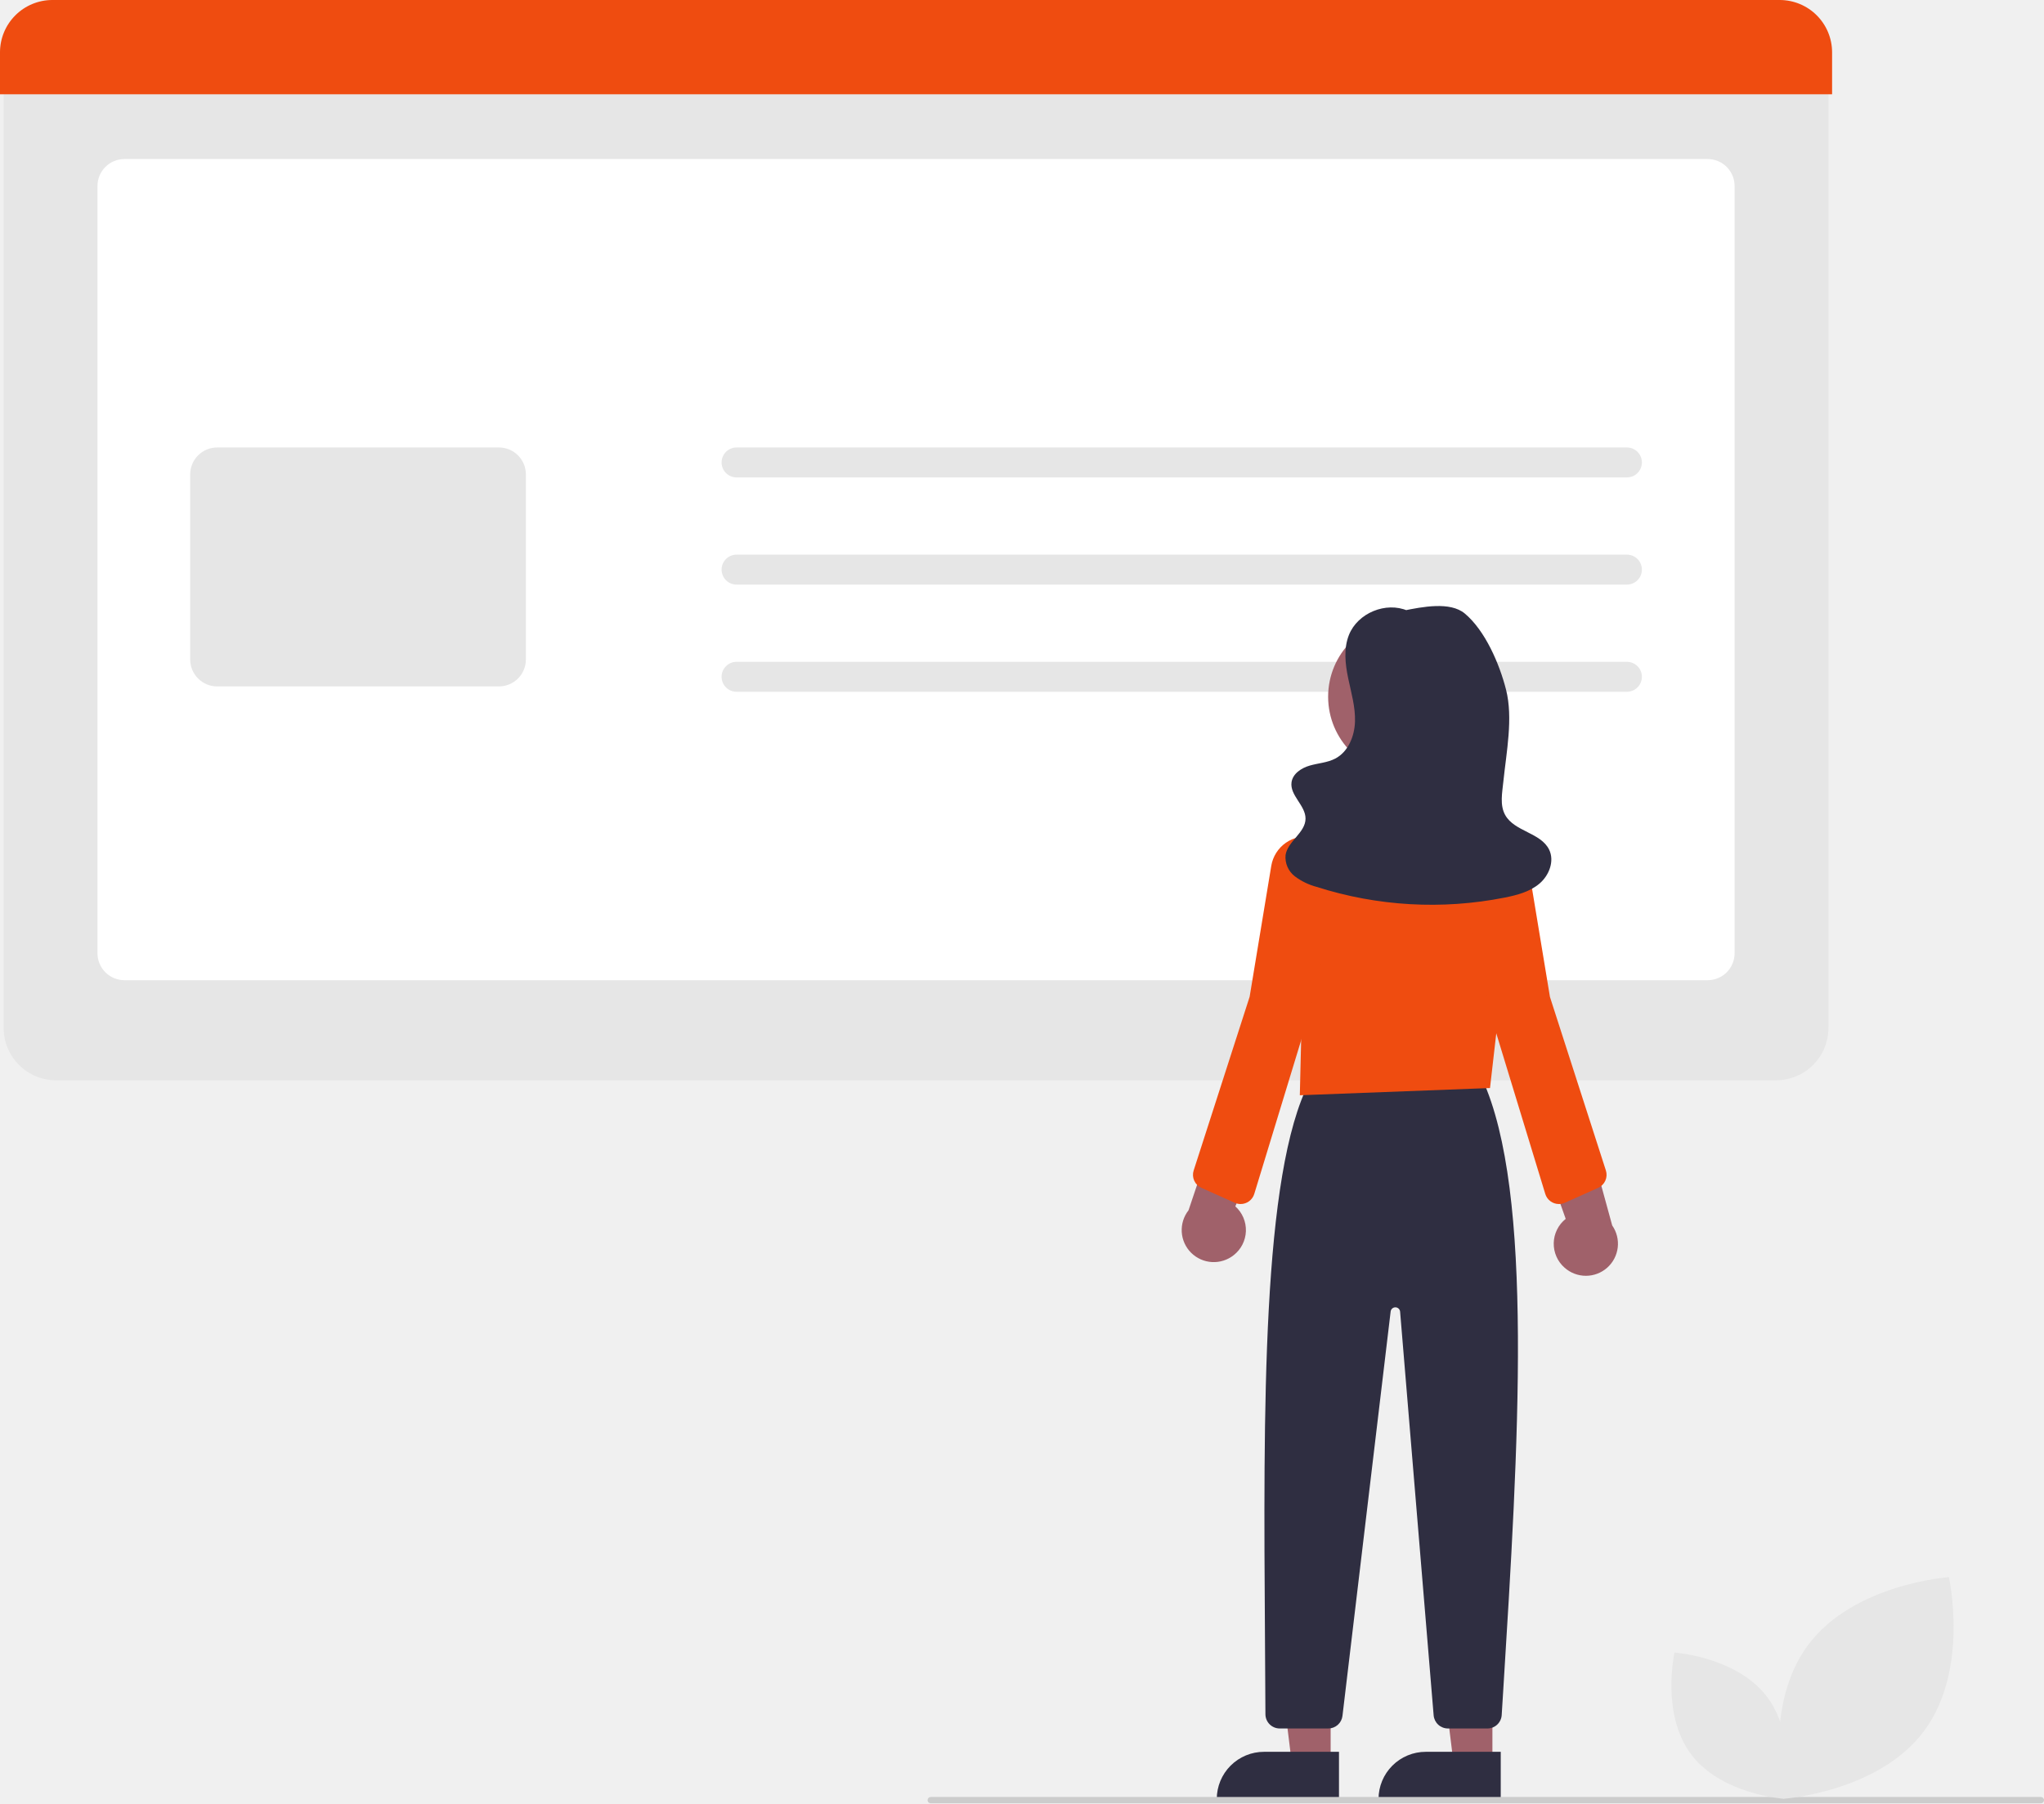
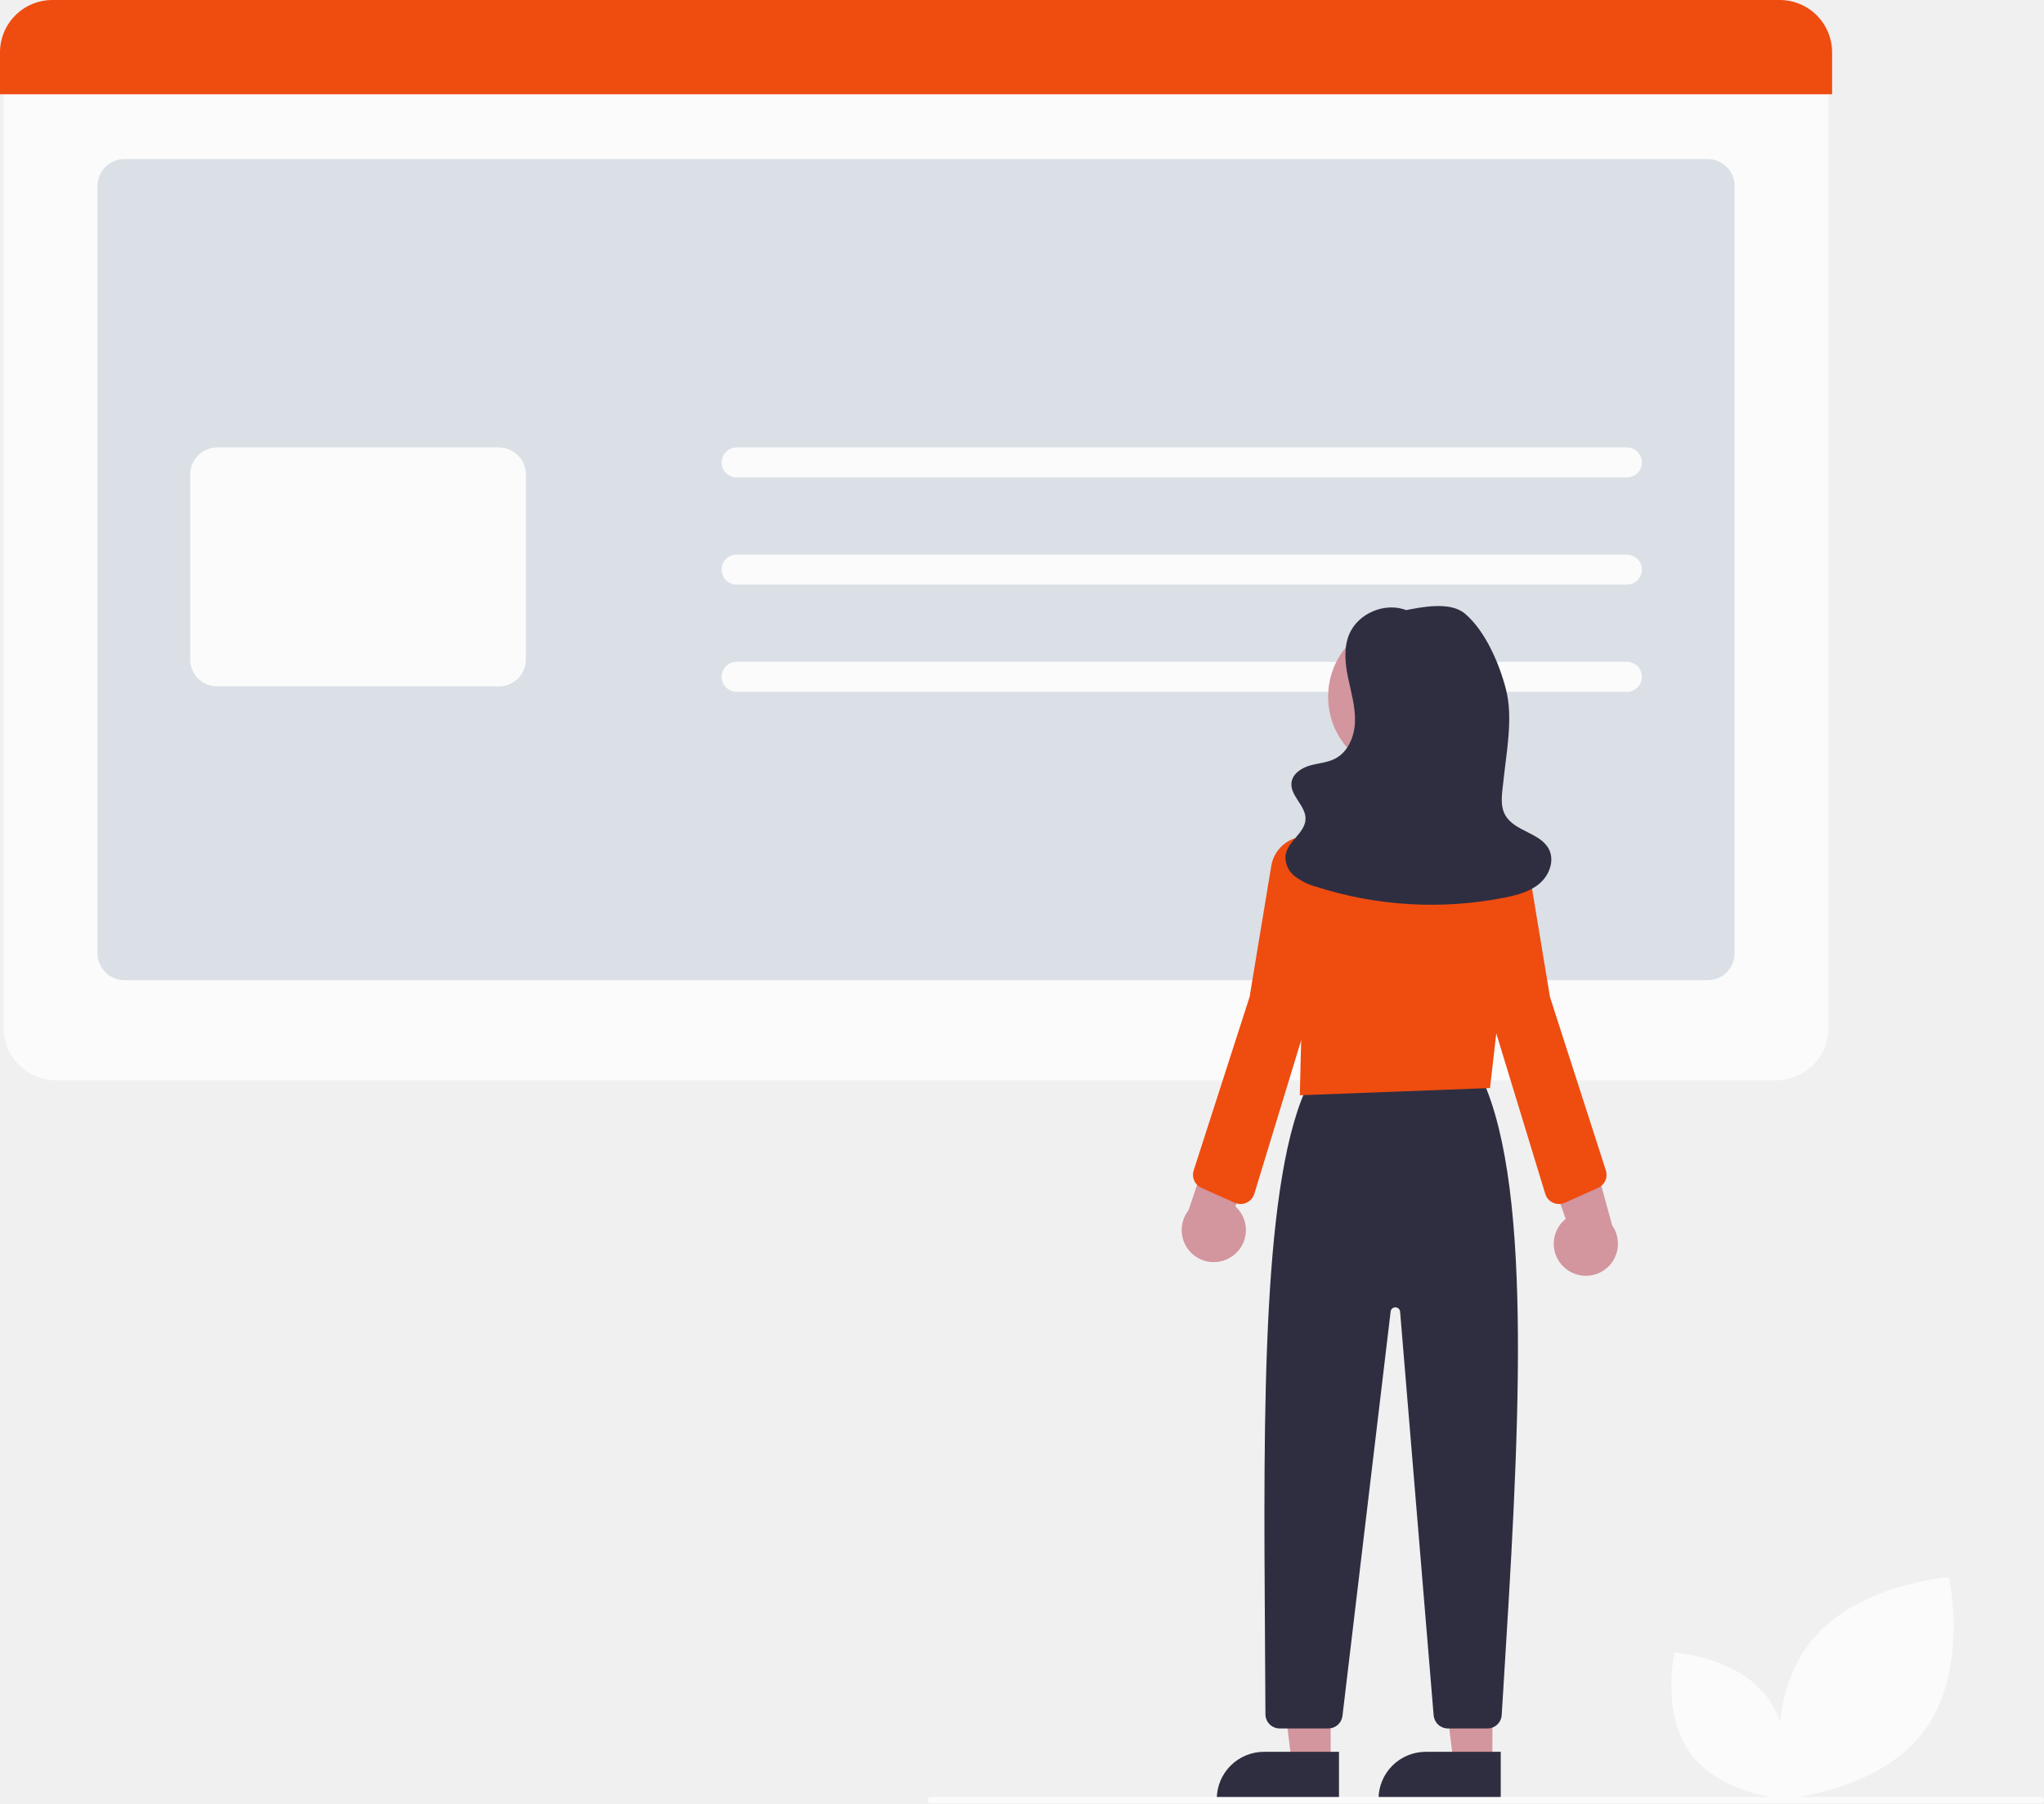
<svg xmlns="http://www.w3.org/2000/svg" width="536" height="473" viewBox="0 0 536 473" fill="none">
-   <g clip-path="url(#clip0_4_132)">
-     <path d="M465.748 283.357H14.683C11.045 283.352 7.557 281.906 4.984 279.335C2.411 276.764 0.964 273.278 0.96 269.642V15.462H479.471V269.642C479.467 273.278 478.02 276.764 475.447 279.335C472.874 281.906 469.386 283.352 465.748 283.357V283.357Z" fill="#E6E6E6" />
-     <path d="M447.797 257.104H32.633C30.759 257.102 28.962 256.357 27.637 255.033C26.312 253.708 25.566 251.912 25.564 250.039V48.778C25.566 46.905 26.312 45.109 27.637 43.785C28.962 42.46 30.759 41.715 32.633 41.713H447.797C449.671 41.715 451.468 42.46 452.794 43.785C454.119 45.109 454.864 46.905 454.867 48.778V250.039C454.864 251.912 454.119 253.708 452.794 255.033C451.468 256.357 449.671 257.102 447.797 257.104V257.104Z" fill="white" />
-     <path d="M480.431 24.726H0V13.715C0.004 10.079 1.451 6.593 4.024 4.021C6.597 1.45 10.085 0.004 13.723 0H466.708C470.346 0.004 473.834 1.45 476.407 4.021C478.98 6.593 480.427 10.079 480.431 13.715V24.726Z" fill="#EF4C10" />
-     <path d="M130.836 180.045H56.943C55.069 180.043 53.272 179.298 51.947 177.973C50.621 176.649 49.876 174.853 49.873 172.98V124.432C49.876 122.559 50.621 120.763 51.947 119.439C53.272 118.114 55.069 117.369 56.943 117.367H130.836C132.71 117.369 134.507 118.114 135.832 119.439C137.158 120.763 137.903 122.559 137.905 124.432V172.98C137.903 174.853 137.158 176.649 135.832 177.973C134.507 179.298 132.71 180.043 130.836 180.045V180.045Z" fill="#E6E6E6" />
-     <path d="M426.625 125.226H193.155C192.112 125.226 191.112 124.812 190.374 124.075C189.637 123.338 189.222 122.339 189.222 121.297C189.222 120.254 189.637 119.255 190.374 118.518C191.112 117.781 192.112 117.367 193.155 117.367H426.625C427.668 117.367 428.668 117.781 429.406 118.518C430.143 119.255 430.557 120.254 430.557 121.297C430.557 122.339 430.143 123.338 429.406 124.075C428.668 124.812 427.668 125.226 426.625 125.226V125.226Z" fill="#E6E6E6" />
-     <path d="M426.625 153.338H193.155C192.112 153.338 191.112 152.924 190.374 152.187C189.637 151.45 189.223 150.451 189.223 149.409C189.223 148.366 189.637 147.367 190.374 146.63C191.112 145.893 192.112 145.479 193.155 145.479H426.625C427.668 145.479 428.668 145.893 429.406 146.63C430.143 147.367 430.557 148.366 430.557 149.409C430.557 150.451 430.143 151.45 429.406 152.187C428.668 152.924 427.668 153.338 426.625 153.338V153.338Z" fill="#E6E6E6" />
-     <path d="M426.625 181.45H193.155C192.112 181.45 191.112 181.036 190.374 180.299C189.637 179.562 189.222 178.563 189.222 177.521C189.222 176.478 189.637 175.479 190.374 174.742C191.112 174.005 192.112 173.591 193.155 173.591H426.625C427.668 173.591 428.668 174.005 429.406 174.742C430.143 175.479 430.557 176.478 430.557 177.521C430.557 178.563 430.143 179.562 429.406 180.299C428.668 181.036 427.668 181.45 426.625 181.45V181.45Z" fill="#E6E6E6" />
-     <path d="M348.938 462.405H338.742L333.891 423.099H348.94L348.938 462.405Z" fill="#A0616A" />
-     <path d="M331.458 459.493H351.123V471.867H319.077C319.077 470.242 319.397 468.633 320.019 467.131C320.642 465.63 321.554 464.266 322.703 463.117C323.853 461.968 325.218 461.056 326.72 460.435C328.222 459.813 329.832 459.493 331.458 459.493V459.493Z" fill="#2F2E41" />
-     <path d="M391.355 462.405H381.158L376.308 423.099H391.357L391.355 462.405Z" fill="#A0616A" />
-     <path d="M373.875 459.493H393.54V471.867H361.494C361.494 470.242 361.814 468.633 362.436 467.131C363.058 465.63 363.97 464.266 365.12 463.117C366.27 461.968 367.635 461.056 369.137 460.435C370.639 459.813 372.249 459.493 373.875 459.493V459.493Z" fill="#2F2E41" />
-     <path d="M390.056 453.371H379.677C378.739 453.366 377.837 453.011 377.148 452.377C376.458 451.742 376.03 450.873 375.947 449.94L367.151 344.046C367.126 343.739 366.986 343.451 366.761 343.24C366.535 343.029 366.239 342.909 365.93 342.904C365.621 342.898 365.321 343.007 365.088 343.21C364.855 343.414 364.706 343.696 364.669 344.003L352.036 450.073C351.928 450.982 351.489 451.819 350.805 452.427C350.12 453.035 349.236 453.37 348.32 453.371H335.575C334.587 453.369 333.639 452.977 332.938 452.281C332.238 451.584 331.841 450.639 331.834 449.651C331.806 442.988 331.761 436.277 331.715 429.565C331.311 369.784 330.892 307.967 343.383 283.75L343.497 283.529L388.569 282.759L388.682 283.006C402.318 312.788 398.179 379.321 394.177 443.663L393.791 449.863C393.731 450.812 393.311 451.703 392.618 452.355C391.924 453.006 391.008 453.369 390.056 453.371V453.371Z" fill="#2F2E41" />
-     <path d="M368.704 203.165C379.986 203.165 389.131 194.025 389.131 182.75C389.131 171.475 379.986 162.335 368.704 162.335C357.422 162.335 348.277 171.475 348.277 182.75C348.277 194.025 357.422 203.165 368.704 203.165Z" fill="#A0616A" />
-     <path d="M340.854 287.281L341.417 263.875L337.365 245.612C336.341 241.09 336.401 236.39 337.539 231.895C338.678 227.4 340.862 223.238 343.915 219.747C346.885 216.273 350.634 213.55 354.858 211.8C359.081 210.05 363.658 209.322 368.217 209.676H368.217C368.511 209.699 368.806 209.724 369.102 209.75C372.996 210.101 376.781 211.231 380.229 213.074C383.677 214.918 386.718 217.436 389.172 220.479C391.677 223.539 393.539 227.072 394.649 230.867C395.758 234.661 396.092 238.641 395.629 242.567L390.727 285.388L340.854 287.281Z" fill="#EF4C10" />
-     <path d="M323.502 329.232C324.466 328.48 325.253 327.526 325.808 326.437C326.363 325.348 326.672 324.151 326.714 322.93C326.755 321.708 326.529 320.493 326.05 319.369C325.571 318.244 324.851 317.239 323.941 316.423L335.442 289.034L320.263 291.883L311.668 317.455C310.398 319.074 309.766 321.102 309.891 323.156C310.017 325.209 310.893 327.145 312.351 328.597C313.81 330.048 315.751 330.915 317.806 331.032C319.861 331.149 321.888 330.508 323.502 329.232Z" fill="#A0616A" />
-     <path d="M410.285 332.515C409.365 331.709 408.634 330.712 408.142 329.593C407.65 328.475 407.409 327.262 407.437 326.04C407.465 324.819 407.76 323.618 408.303 322.523C408.845 321.428 409.621 320.465 410.576 319.702L400.653 291.703L415.645 295.411L422.77 321.43C423.946 323.118 424.462 325.179 424.219 327.222C423.977 329.265 422.993 331.148 421.454 332.515C419.915 333.881 417.928 334.636 415.869 334.636C413.811 334.636 411.824 333.881 410.285 332.515V332.515Z" fill="#A0616A" />
-     <path d="M325.328 315.811C324.801 315.811 324.28 315.7 323.798 315.485L315.048 311.567C314.206 311.192 313.533 310.518 313.158 309.677C312.783 308.835 312.732 307.885 313.016 307.008L327.693 261.442L333.365 227.114C333.567 225.894 334.012 224.727 334.674 223.683C335.336 222.639 336.201 221.738 337.219 221.035C338.236 220.331 339.385 219.84 340.596 219.589C341.807 219.339 343.057 219.334 344.27 219.576C345.483 219.817 346.635 220.301 347.658 220.996C348.68 221.692 349.552 222.586 350.222 223.626C350.891 224.665 351.345 225.829 351.556 227.047C351.766 228.265 351.729 229.513 351.448 230.717L342.827 267.532L328.908 313.161C328.675 313.928 328.201 314.6 327.556 315.077C326.911 315.554 326.13 315.811 325.328 315.811V315.811Z" fill="#EF4C10" />
-     <path d="M408.799 315.811C407.997 315.811 407.216 315.554 406.571 315.077C405.927 314.6 405.453 313.928 405.219 313.161L391.308 267.558L382.68 230.717C382.398 229.513 382.361 228.265 382.572 227.047C382.782 225.829 383.236 224.665 383.905 223.626C384.575 222.586 385.447 221.692 386.47 220.996C387.492 220.3 388.644 219.817 389.857 219.575C391.071 219.334 392.32 219.338 393.531 219.589C394.743 219.84 395.891 220.331 396.909 221.035C397.926 221.738 398.791 222.638 399.453 223.683C400.115 224.727 400.56 225.894 400.762 227.114L406.449 261.502L421.112 307.008C421.395 307.885 421.345 308.835 420.969 309.677C420.594 310.518 419.921 311.192 419.079 311.567L410.329 315.485C409.848 315.7 409.326 315.811 408.799 315.811Z" fill="#EF4C10" />
-     <path d="M369.124 160.184C363.447 157.726 356.031 160.784 353.739 166.528C352.314 170.102 352.749 174.134 353.535 177.901C354.321 181.668 355.442 185.428 355.321 189.274C355.201 193.12 353.543 197.203 350.129 198.982C348.089 200.045 345.703 200.163 343.491 200.798C341.28 201.432 338.997 202.914 338.679 205.191C338.197 208.636 342.378 211.26 342.35 214.738C342.321 218.424 337.712 220.612 337.115 224.249C337.012 225.314 337.182 226.388 337.608 227.369C338.034 228.351 338.703 229.208 339.551 229.86C341.262 231.144 343.207 232.085 345.277 232.63C361.202 237.717 378.159 238.683 394.559 235.436C397.818 234.787 401.172 233.908 403.704 231.758C406.236 229.607 407.685 225.843 406.229 222.857C404.047 218.381 397.119 218.126 394.705 213.771C393.257 211.159 393.923 207.952 394.228 204.981C395.016 197.308 396.833 188.345 394.926 180.872C393.202 174.12 389.461 165.395 384.113 160.923C380.276 157.715 372.951 159.176 368.047 160.166L369.124 160.184Z" fill="#2F2E41" />
-     <path d="M535.168 473H244.073C243.853 473 243.641 472.912 243.485 472.757C243.329 472.601 243.241 472.389 243.241 472.169C243.241 471.948 243.329 471.737 243.485 471.581C243.641 471.425 243.853 471.338 244.073 471.338H535.168C535.389 471.338 535.6 471.425 535.756 471.581C535.912 471.737 536 471.948 536 472.169C536 472.389 535.912 472.601 535.756 472.757C535.6 472.912 535.389 473 535.168 473Z" fill="#CCCCCC" />
-     <path d="M504.517 454.072C492.524 470.124 467.629 471.813 467.629 471.813C467.629 471.813 462.179 447.478 474.172 431.427C486.164 415.376 511.059 413.686 511.059 413.686C511.059 413.686 516.51 438.021 504.517 454.072Z" fill="#E6E6E6" />
-     <path d="M443.423 460.106C451.337 470.698 467.764 471.813 467.764 471.813C467.764 471.813 471.361 455.755 463.447 445.163C455.533 434.572 439.106 433.457 439.106 433.457C439.106 433.457 435.509 449.515 443.423 460.106Z" fill="#E6E6E6" />
-   </g>
-   <defs>
-     <clipPath id="clip0_4_132">
-       <rect width="536" height="473" fill="white" />
-     </clipPath>
-   </defs>
+   <path d="M465.748 283.357H14.683C11.045 283.352 7.557 281.906 4.984 279.335C2.411 276.764 0.964 273.278 0.96 269.642V15.462H479.471V269.642C479.467 273.278 478.02 276.764 475.447 279.335C472.874 281.906 469.386 283.352 465.748 283.357Z" fill="#FBFBFB" />
+   <path d="M447.797 257.104H32.633C30.759 257.102 28.962 256.357 27.637 255.033C26.312 253.708 25.566 251.912 25.564 250.039V48.778C25.566 46.905 26.312 45.109 27.637 43.785C28.962 42.46 30.759 41.715 32.633 41.713H447.797C449.671 41.715 451.468 42.46 452.794 43.785C454.119 45.109 454.864 46.905 454.867 48.778V250.039C454.864 251.912 454.119 253.708 452.794 255.033C451.468 256.357 449.671 257.102 447.797 257.104Z" fill="#DAE0E6" />
+   <path d="M480.431 24.726H0V13.715C0.004 10.079 1.451 6.593 4.024 4.021C6.597 1.45 10.085 0.004 13.723 0H466.708C470.346 0.004 473.834 1.45 476.407 4.021C478.98 6.593 480.427 10.079 480.431 13.715V24.726Z" fill="#EF4C10" />
+   <path d="M130.836 180.045H56.943C55.069 180.043 53.272 179.298 51.947 177.973C50.621 176.649 49.876 174.853 49.873 172.98V124.432C49.876 122.559 50.621 120.763 51.947 119.439C53.272 118.114 55.069 117.369 56.943 117.367H130.836C132.71 117.369 134.507 118.114 135.832 119.439C137.158 120.763 137.903 122.559 137.905 124.432V172.98C137.903 174.853 137.158 176.649 135.832 177.973C134.507 179.298 132.71 180.043 130.836 180.045Z" fill="#FBFBFB" />
+   <path d="M426.625 125.226H193.155C192.112 125.226 191.112 124.812 190.374 124.075C189.637 123.338 189.222 122.339 189.222 121.297C189.222 120.254 189.637 119.255 190.374 118.518C191.112 117.781 192.112 117.367 193.155 117.367H426.625C427.668 117.367 428.668 117.781 429.406 118.518C430.143 119.255 430.557 120.254 430.557 121.297C430.557 122.339 430.143 123.338 429.406 124.075C428.668 124.812 427.668 125.226 426.625 125.226Z" fill="#FBFBFB" />
+   <path d="M426.625 153.338H193.155C192.112 153.338 191.112 152.924 190.374 152.187C189.637 151.45 189.223 150.451 189.223 149.409C189.223 148.366 189.637 147.367 190.374 146.63C191.112 145.893 192.112 145.479 193.155 145.479H426.625C427.668 145.479 428.668 145.893 429.406 146.63C430.143 147.367 430.557 148.366 430.557 149.409C430.557 150.451 430.143 151.45 429.406 152.187C428.668 152.924 427.668 153.338 426.625 153.338Z" fill="#FBFBFB" />
+   <path d="M426.625 181.45H193.155C192.112 181.45 191.112 181.036 190.374 180.299C189.637 179.562 189.222 178.563 189.222 177.521C189.222 176.478 189.637 175.479 190.374 174.742C191.112 174.005 192.112 173.591 193.155 173.591H426.625C427.668 173.591 428.668 174.005 429.406 174.742C430.143 175.479 430.557 176.478 430.557 177.521C430.557 178.563 430.143 179.562 429.406 180.299C428.668 181.036 427.668 181.45 426.625 181.45Z" fill="#FBFBFB" />
+   <path d="M348.938 462.405H338.742L333.891 423.099H348.94L348.938 462.405Z" fill="#D3959E" />
+   <path d="M331.458 459.493H351.123V471.867H319.077C319.077 470.242 319.397 468.633 320.019 467.131C320.642 465.63 321.554 464.266 322.703 463.117C323.853 461.968 325.218 461.056 326.72 460.435C328.222 459.813 329.832 459.493 331.458 459.493Z" fill="#2F2E41" />
+   <path d="M391.355 462.405H381.158L376.308 423.099H391.357L391.355 462.405Z" fill="#D3959E" />
+   <path d="M373.875 459.493H393.54V471.867H361.494C361.494 470.242 361.814 468.633 362.436 467.131C363.058 465.63 363.97 464.266 365.12 463.117C366.27 461.968 367.635 461.056 369.137 460.435C370.639 459.813 372.249 459.493 373.875 459.493Z" fill="#2F2E41" />
+   <path d="M390.056 453.371H379.677C378.739 453.366 377.837 453.011 377.148 452.377C376.458 451.742 376.03 450.873 375.947 449.94L367.151 344.046C367.126 343.739 366.986 343.451 366.761 343.24C366.535 343.029 366.239 342.909 365.93 342.904C365.621 342.898 365.321 343.007 365.088 343.21C364.855 343.414 364.706 343.696 364.669 344.003L352.036 450.073C351.928 450.982 351.489 451.819 350.805 452.427C350.12 453.035 349.236 453.37 348.32 453.371H335.575C334.587 453.369 333.639 452.977 332.938 452.281C332.238 451.584 331.841 450.639 331.834 449.651C331.806 442.988 331.761 436.277 331.715 429.565C331.311 369.784 330.892 307.967 343.383 283.75L343.497 283.529L388.569 282.759L388.682 283.006C402.318 312.788 398.179 379.321 394.177 443.663L393.791 449.863C393.731 450.812 393.311 451.703 392.618 452.355C391.924 453.006 391.008 453.369 390.056 453.371Z" fill="#2F2E41" />
+   <path d="M368.704 203.165C379.986 203.165 389.131 194.025 389.131 182.75C389.131 171.475 379.986 162.335 368.704 162.335C357.422 162.335 348.277 171.475 348.277 182.75C348.277 194.025 357.422 203.165 368.704 203.165Z" fill="#D3959E" />
+   <path d="M340.854 287.281L341.417 263.875L337.365 245.612C336.341 241.09 336.401 236.39 337.539 231.895C338.678 227.4 340.862 223.238 343.915 219.747C346.885 216.273 350.634 213.55 354.858 211.8C359.081 210.05 363.658 209.322 368.217 209.676C368.511 209.699 368.806 209.724 369.102 209.75C372.996 210.101 376.781 211.231 380.229 213.074C383.677 214.918 386.718 217.436 389.172 220.479C391.677 223.539 393.539 227.072 394.649 230.867C395.758 234.661 396.092 238.641 395.629 242.567L390.727 285.388L340.854 287.281Z" fill="#EF4C10" />
+   <path d="M323.502 329.232C324.466 328.48 325.253 327.526 325.808 326.437C326.363 325.348 326.672 324.151 326.714 322.93C326.755 321.708 326.529 320.493 326.05 319.369C325.571 318.244 324.851 317.239 323.941 316.423L335.442 289.034L320.263 291.883L311.668 317.455C310.398 319.074 309.766 321.102 309.891 323.156C310.017 325.209 310.893 327.145 312.351 328.597C313.81 330.048 315.751 330.915 317.806 331.032C319.861 331.149 321.888 330.508 323.502 329.232Z" fill="#D3959E" />
+   <path d="M410.285 332.515C409.365 331.709 408.634 330.712 408.142 329.593C407.65 328.475 407.409 327.262 407.437 326.04C407.465 324.819 407.76 323.618 408.303 322.523C408.845 321.428 409.621 320.465 410.576 319.702L400.653 291.703L415.645 295.411L422.77 321.43C423.946 323.118 424.462 325.179 424.219 327.222C423.977 329.265 422.993 331.148 421.454 332.515C419.915 333.881 417.928 334.636 415.869 334.636C413.811 334.636 411.824 333.881 410.285 332.515Z" fill="#D3959E" />
+   <path d="M325.328 315.811C324.801 315.811 324.28 315.7 323.798 315.485L315.048 311.567C314.206 311.192 313.533 310.518 313.158 309.677C312.783 308.835 312.732 307.885 313.016 307.008L327.693 261.442L333.365 227.114C333.567 225.894 334.012 224.727 334.674 223.683C335.336 222.639 336.201 221.738 337.219 221.035C338.236 220.331 339.385 219.84 340.596 219.589C341.807 219.339 343.057 219.334 344.27 219.576C345.483 219.817 346.635 220.301 347.658 220.996C348.68 221.692 349.552 222.586 350.222 223.626C350.891 224.665 351.345 225.829 351.556 227.047C351.766 228.265 351.729 229.513 351.448 230.717L342.827 267.532L328.908 313.161C328.675 313.928 328.201 314.6 327.556 315.077C326.911 315.554 326.13 315.811 325.328 315.811Z" fill="#EF4C10" />
+   <path d="M408.799 315.811C407.997 315.811 407.216 315.554 406.571 315.077C405.927 314.6 405.453 313.928 405.219 313.161L391.308 267.558L382.68 230.717C382.398 229.513 382.361 228.265 382.572 227.047C382.782 225.829 383.236 224.665 383.905 223.626C384.575 222.586 385.447 221.692 386.47 220.996C387.492 220.3 388.644 219.817 389.857 219.575C391.071 219.334 392.32 219.338 393.531 219.589C394.743 219.84 395.891 220.331 396.909 221.035C397.926 221.738 398.791 222.638 399.453 223.683C400.115 224.727 400.56 225.894 400.762 227.114L406.449 261.502L421.112 307.008C421.395 307.885 421.345 308.835 420.969 309.677C420.594 310.518 419.921 311.192 419.079 311.567L410.329 315.485C409.848 315.7 409.326 315.811 408.799 315.811Z" fill="#EF4C10" />
+   <path d="M369.124 160.184C363.447 157.726 356.031 160.784 353.739 166.528C352.314 170.102 352.749 174.134 353.535 177.901C354.321 181.668 355.442 185.428 355.321 189.274C355.201 193.12 353.543 197.203 350.129 198.982C348.089 200.045 345.703 200.163 343.491 200.798C341.28 201.432 338.997 202.914 338.679 205.191C338.197 208.636 342.378 211.26 342.35 214.738C342.321 218.424 337.712 220.612 337.115 224.249C337.012 225.314 337.182 226.388 337.608 227.369C338.034 228.351 338.703 229.208 339.551 229.86C341.262 231.144 343.207 232.085 345.277 232.63C361.202 237.717 378.159 238.683 394.559 235.436C397.818 234.787 401.172 233.908 403.704 231.758C406.236 229.607 407.685 225.843 406.229 222.857C404.047 218.381 397.119 218.126 394.705 213.771C393.257 211.159 393.923 207.952 394.228 204.981C395.016 197.308 396.833 188.345 394.926 180.872C393.202 174.12 389.461 165.395 384.113 160.923C380.276 157.715 372.951 159.176 368.047 160.166L369.124 160.184Z" fill="#2F2E41" />
+   <path d="M535.168 473H244.073C243.853 473 243.641 472.912 243.485 472.757C243.329 472.601 243.241 472.389 243.241 472.169C243.241 471.948 243.329 471.737 243.485 471.581C243.641 471.425 243.853 471.338 244.073 471.338H535.168C535.389 471.338 535.6 471.425 535.756 471.581C535.912 471.737 536 471.948 536 472.169C536 472.389 535.912 472.601 535.756 472.757C535.6 472.912 535.389 473 535.168 473Z" fill="#FBFBFB" />
+   <path d="M504.517 454.072C492.524 470.124 467.629 471.813 467.629 471.813C467.629 471.813 462.179 447.478 474.172 431.427C486.164 415.376 511.059 413.686 511.059 413.686C511.059 413.686 516.51 438.021 504.517 454.072Z" fill="#FBFBFB" />
+   <path d="M443.423 460.106C451.337 470.698 467.764 471.813 467.764 471.813C467.764 471.813 471.361 455.755 463.447 445.163C455.533 434.572 439.106 433.457 439.106 433.457C439.106 433.457 435.509 449.515 443.423 460.106Z" fill="#FBFBFB" />
</svg>
